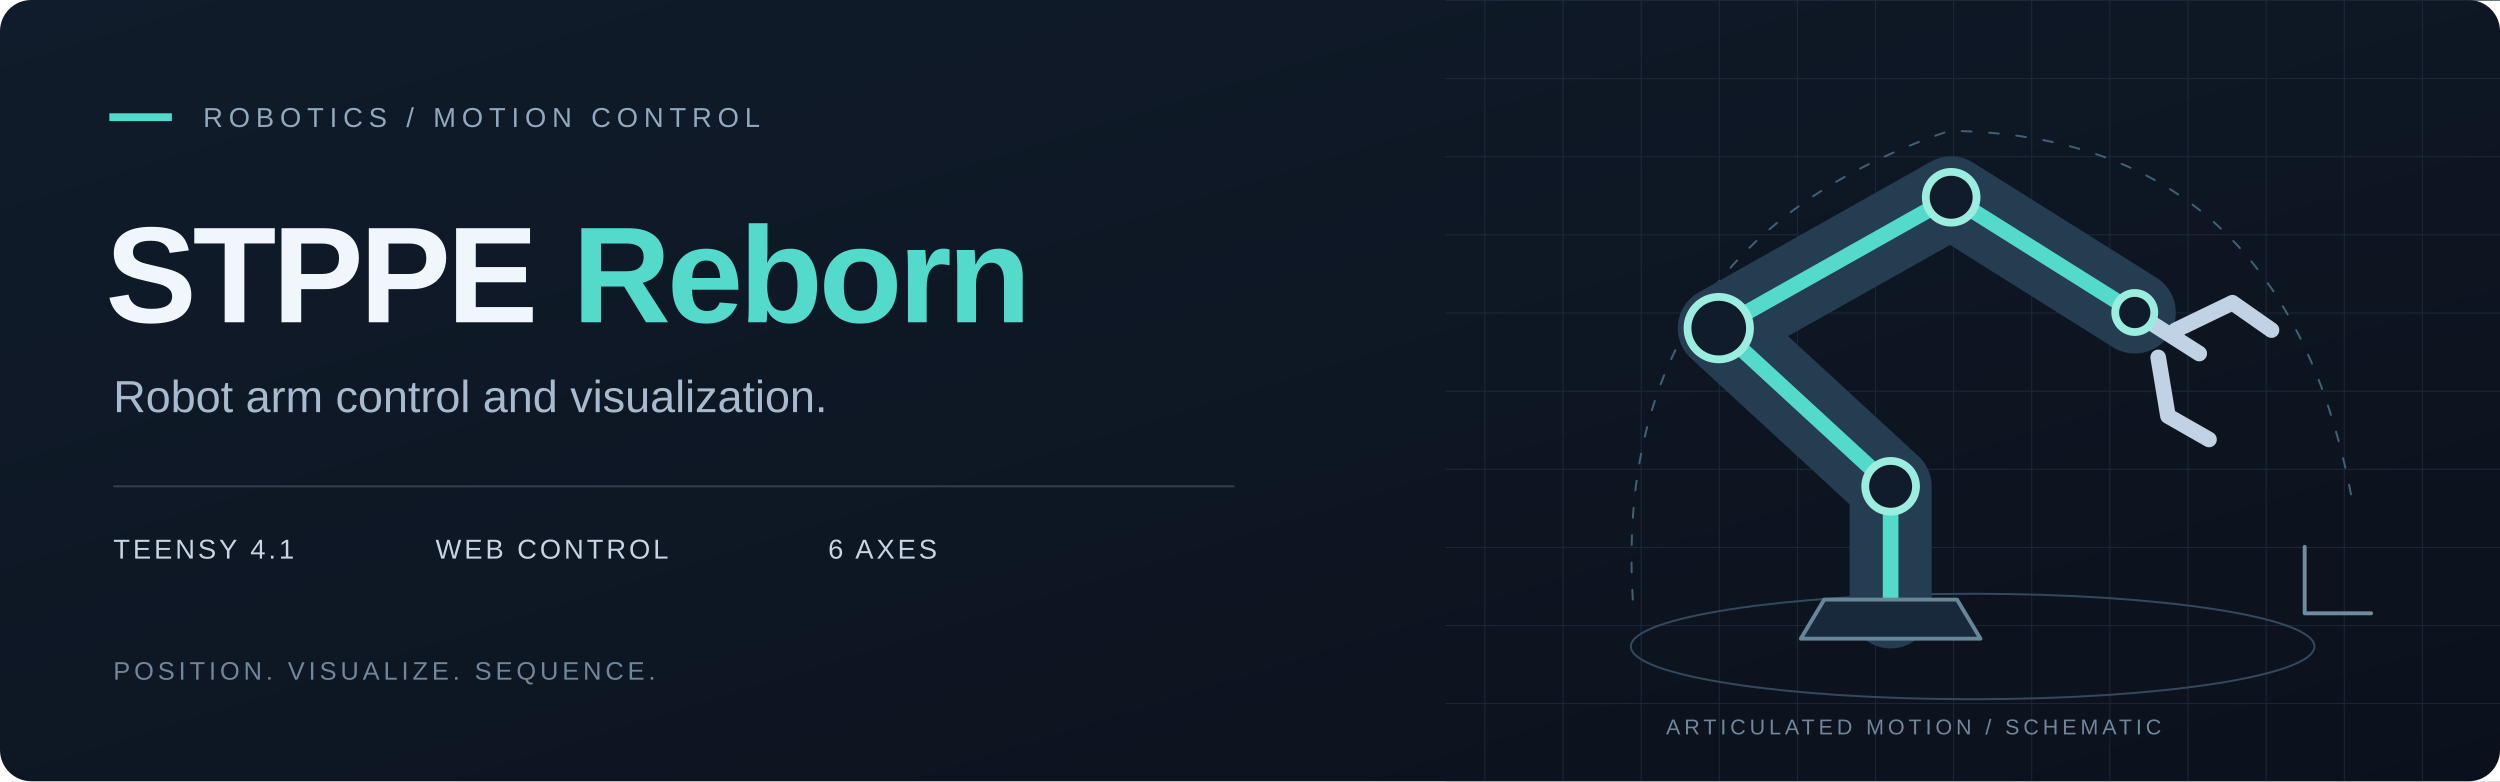
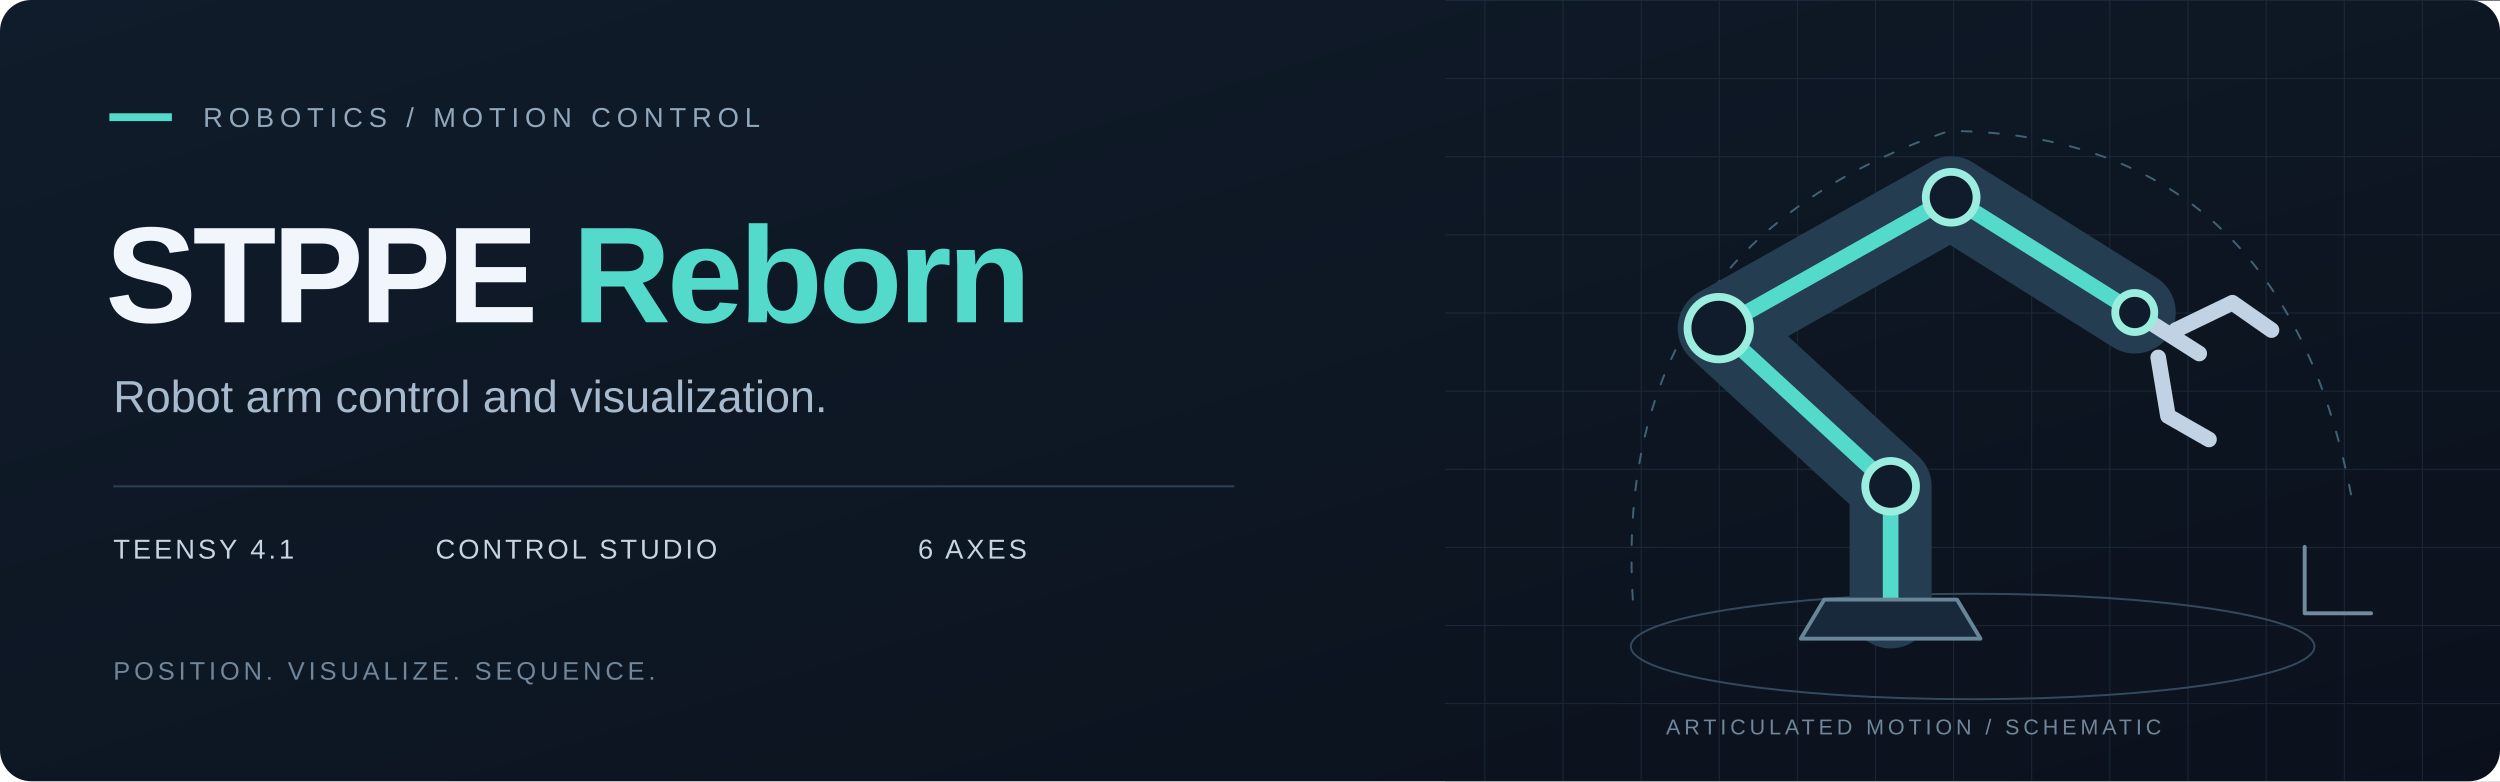
<svg xmlns="http://www.w3.org/2000/svg" width="1280" height="400" viewBox="0 0 1280 400" role="img" aria-labelledby="title desc">
  <defs>
    <pattern id="grid" width="40" height="40" patternUnits="userSpaceOnUse">
      <path d="M40 0H0V40" fill="none" stroke="#233143" stroke-width="1" />
    </pattern>
    <linearGradient id="panel" x2="1" y2="1">
      <stop stop-color="#101c2b" />
      <stop offset="1" stop-color="#0b111c" />
    </linearGradient>
  </defs>
  <rect width="1280" height="400" rx="16" fill="url(#panel)" />
  <path d="M740 0H1280V400H740Z" fill="url(#grid)" opacity=".65" />
  <rect x="56" y="58" width="32" height="4" fill="#54dacb" />
  <text x="104" y="65" fill="#91a8bd" font-family="Arial,Helvetica,sans-serif" font-size="14" letter-spacing="3">ROBOTICS / MOTION CONTROL</text>
  <text x="54" y="165" fill="#f0f6fc" font-family="Arial,Helvetica,sans-serif" font-weight="700" font-size="70" letter-spacing="-2">STPPE <tspan fill="#54dacb">Reborn</tspan>
  </text>
  <text x="58" y="211" fill="#a8bace" font-family="Arial,Helvetica,sans-serif" font-size="23">Robot arm control and visualization.</text>
  <path d="M58 249H632" stroke="#2d4054" />
  <g fill="#c6d4e3" font-family="Arial,Helvetica,sans-serif" font-size="14" letter-spacing="1.5">
    <text x="58" y="286">TEENSY 4.1</text>
-     <text x="223" y="286">WEB CONTROL</text>
-     <text x="424" y="286">6 AXES</text>
+     <text x="223" y="286">CONTROL STUDIO</text>
+     <text x="470" y="286">6 AXES</text>
  </g>
  <text x="58" y="348" fill="#71869b" font-family="Arial,Helvetica,sans-serif" font-size="13" letter-spacing="2">POSITION. VISUALIZE. SEQUENCE.</text>
  <g fill="none" stroke-linecap="round" stroke-linejoin="round">
    <ellipse cx="1010" cy="331" rx="175" ry="27" stroke="#34495d" />
    <path d="M836 307Q825 126 998 67Q1171 69 1205 260" stroke="#426176" stroke-dasharray="5 9" />
    <path d="M968 311V249L880 168L999 101L1093 160" stroke="#243d50" stroke-width="42" />
    <path d="M968 311V249L880 168L999 101L1093 160" stroke="#54dacb" stroke-width="8" />
    <path d="M1093 160L1126 181M1114 169L1143 155L1163 169M1105 183L1110 213L1131 225" stroke="#c0d2e3" stroke-width="8" />
    <path d="M922 327H1014L1002 307H934Z" fill="#17293a" stroke="#698699" stroke-width="2" />
    <g fill="#101c2b" stroke="#9beddf" stroke-width="4">
      <circle cx="968" cy="249" r="13" />
      <circle cx="880" cy="168" r="16" />
      <circle cx="999" cy="101" r="13" />
      <circle cx="1093" cy="160" r="10" />
    </g>
    <path d="M1180 314H1214M1180 314V280" stroke="#718b9e" stroke-width="2" />
  </g>
  <text x="853" y="376" fill="#71869b" font-family="Arial,Helvetica,sans-serif" font-size="11" letter-spacing="2">ARTICULATED MOTION / SCHEMATIC</text>
</svg>
